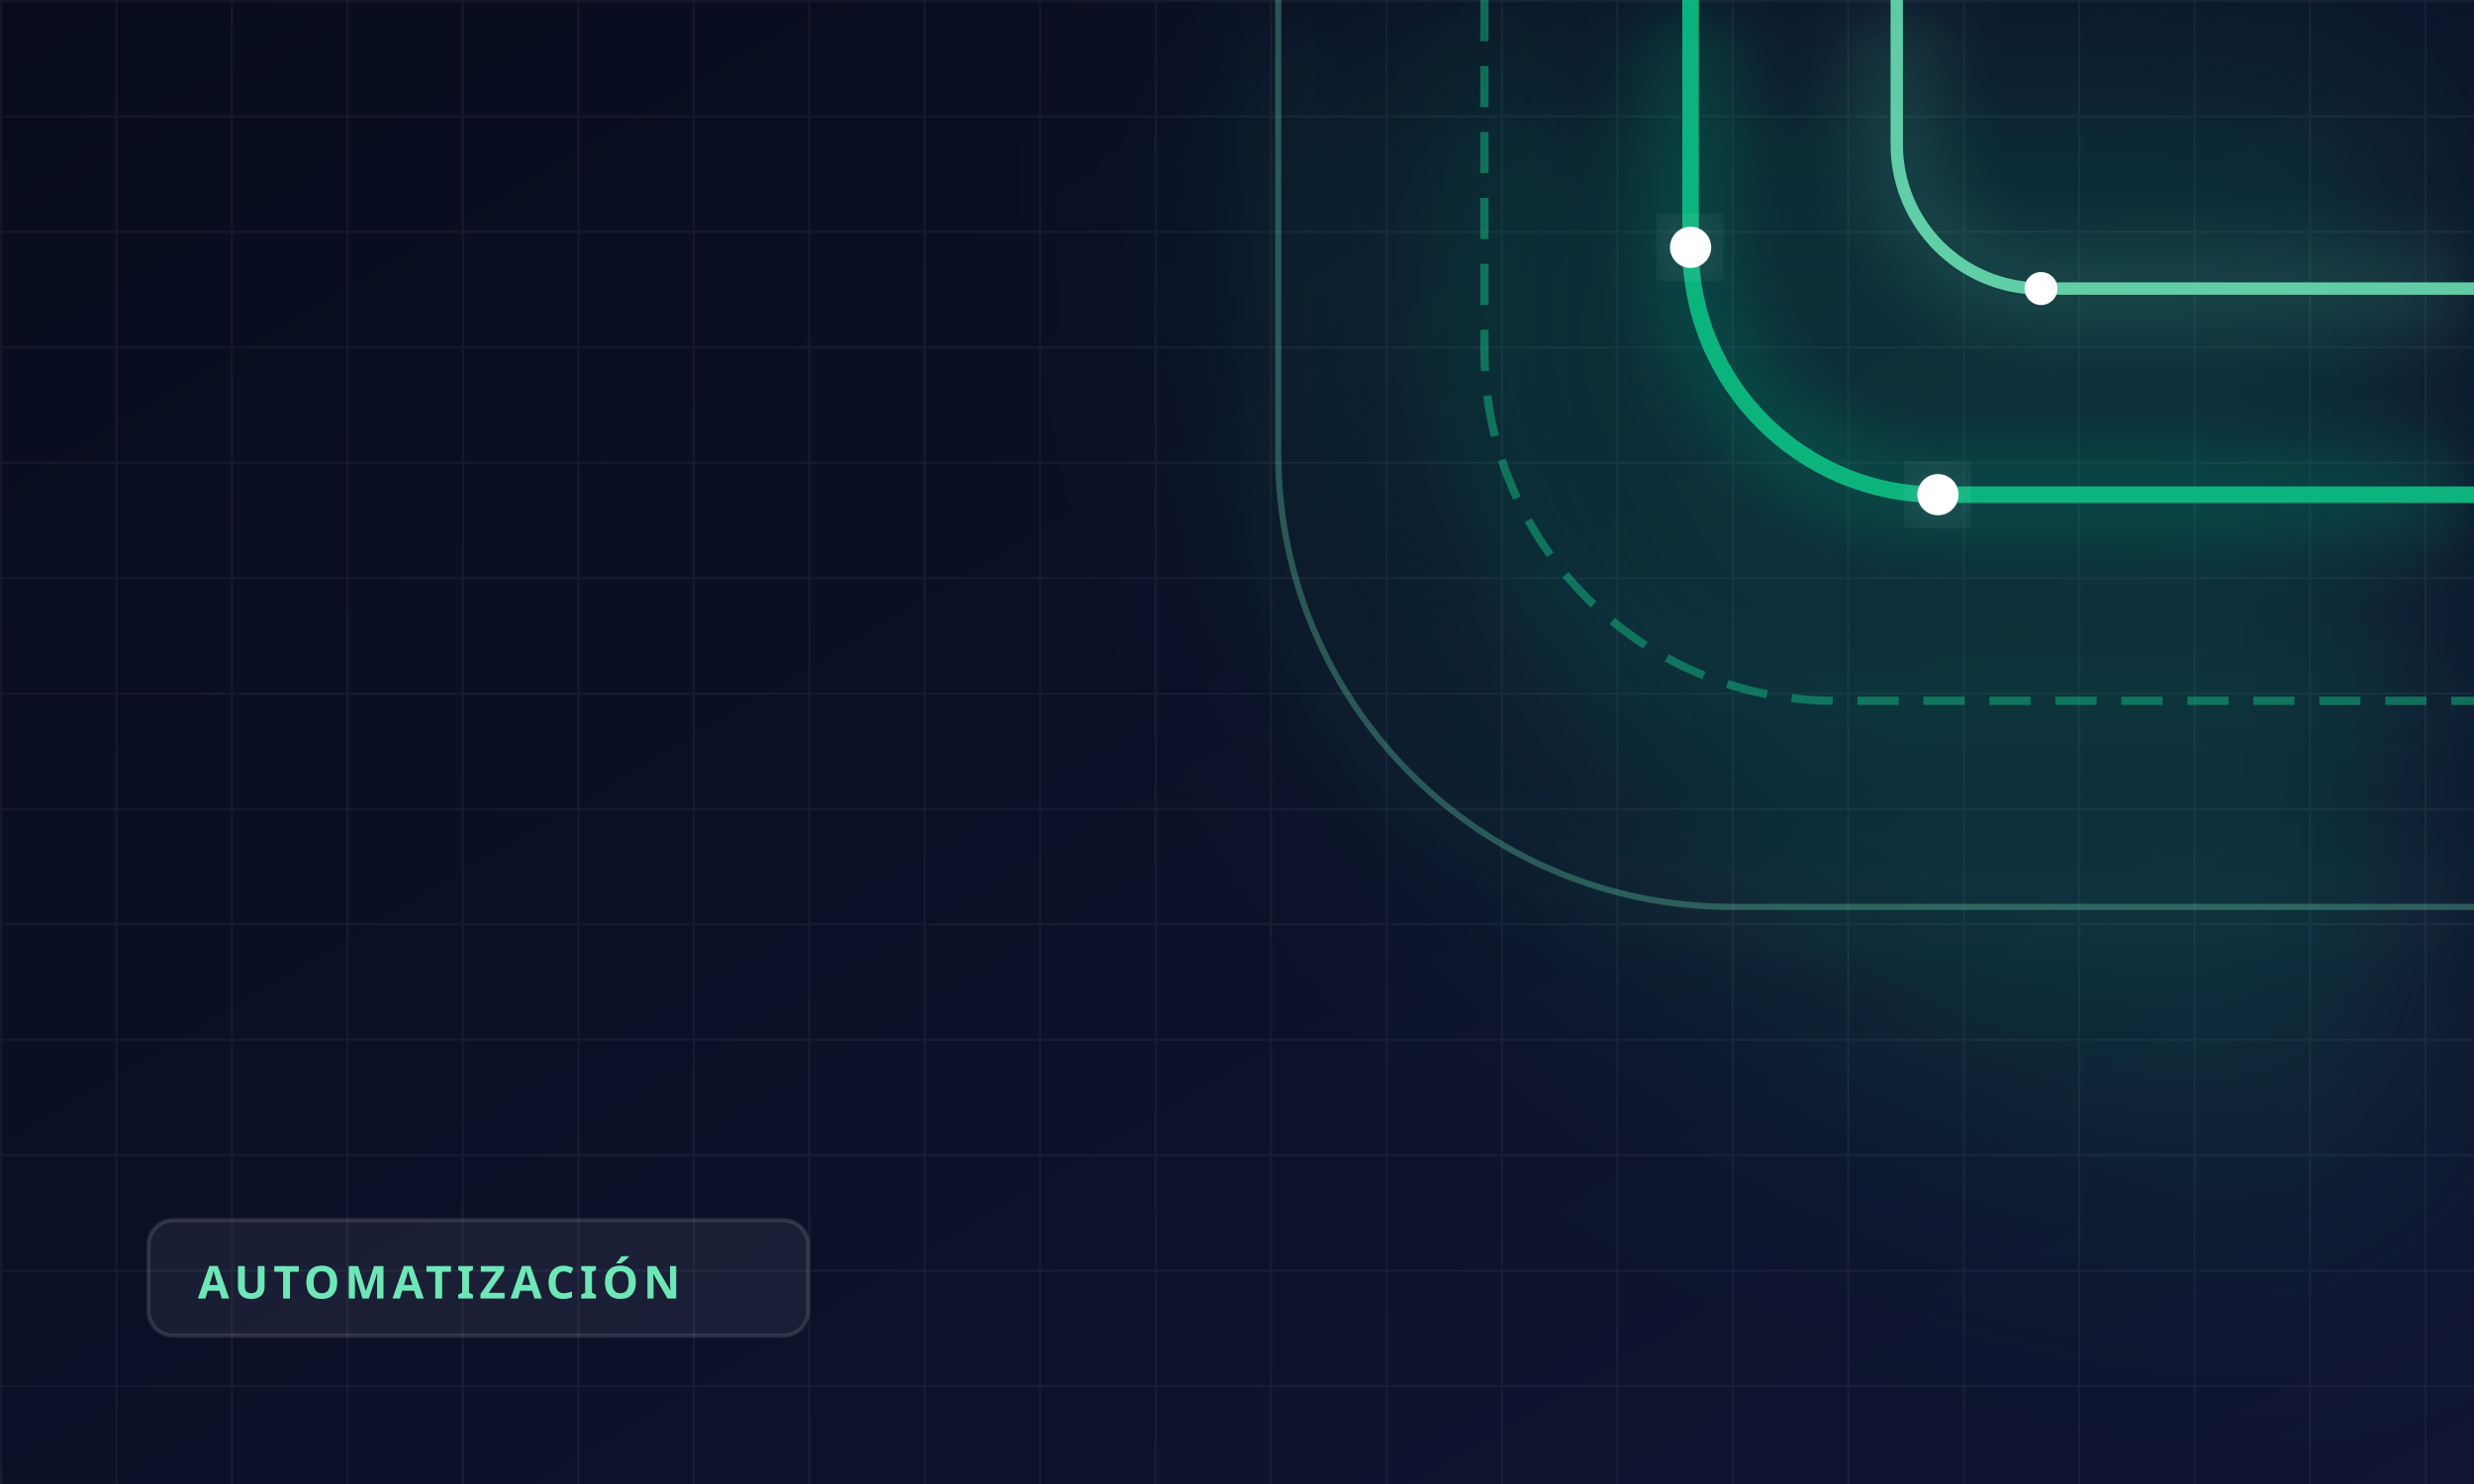
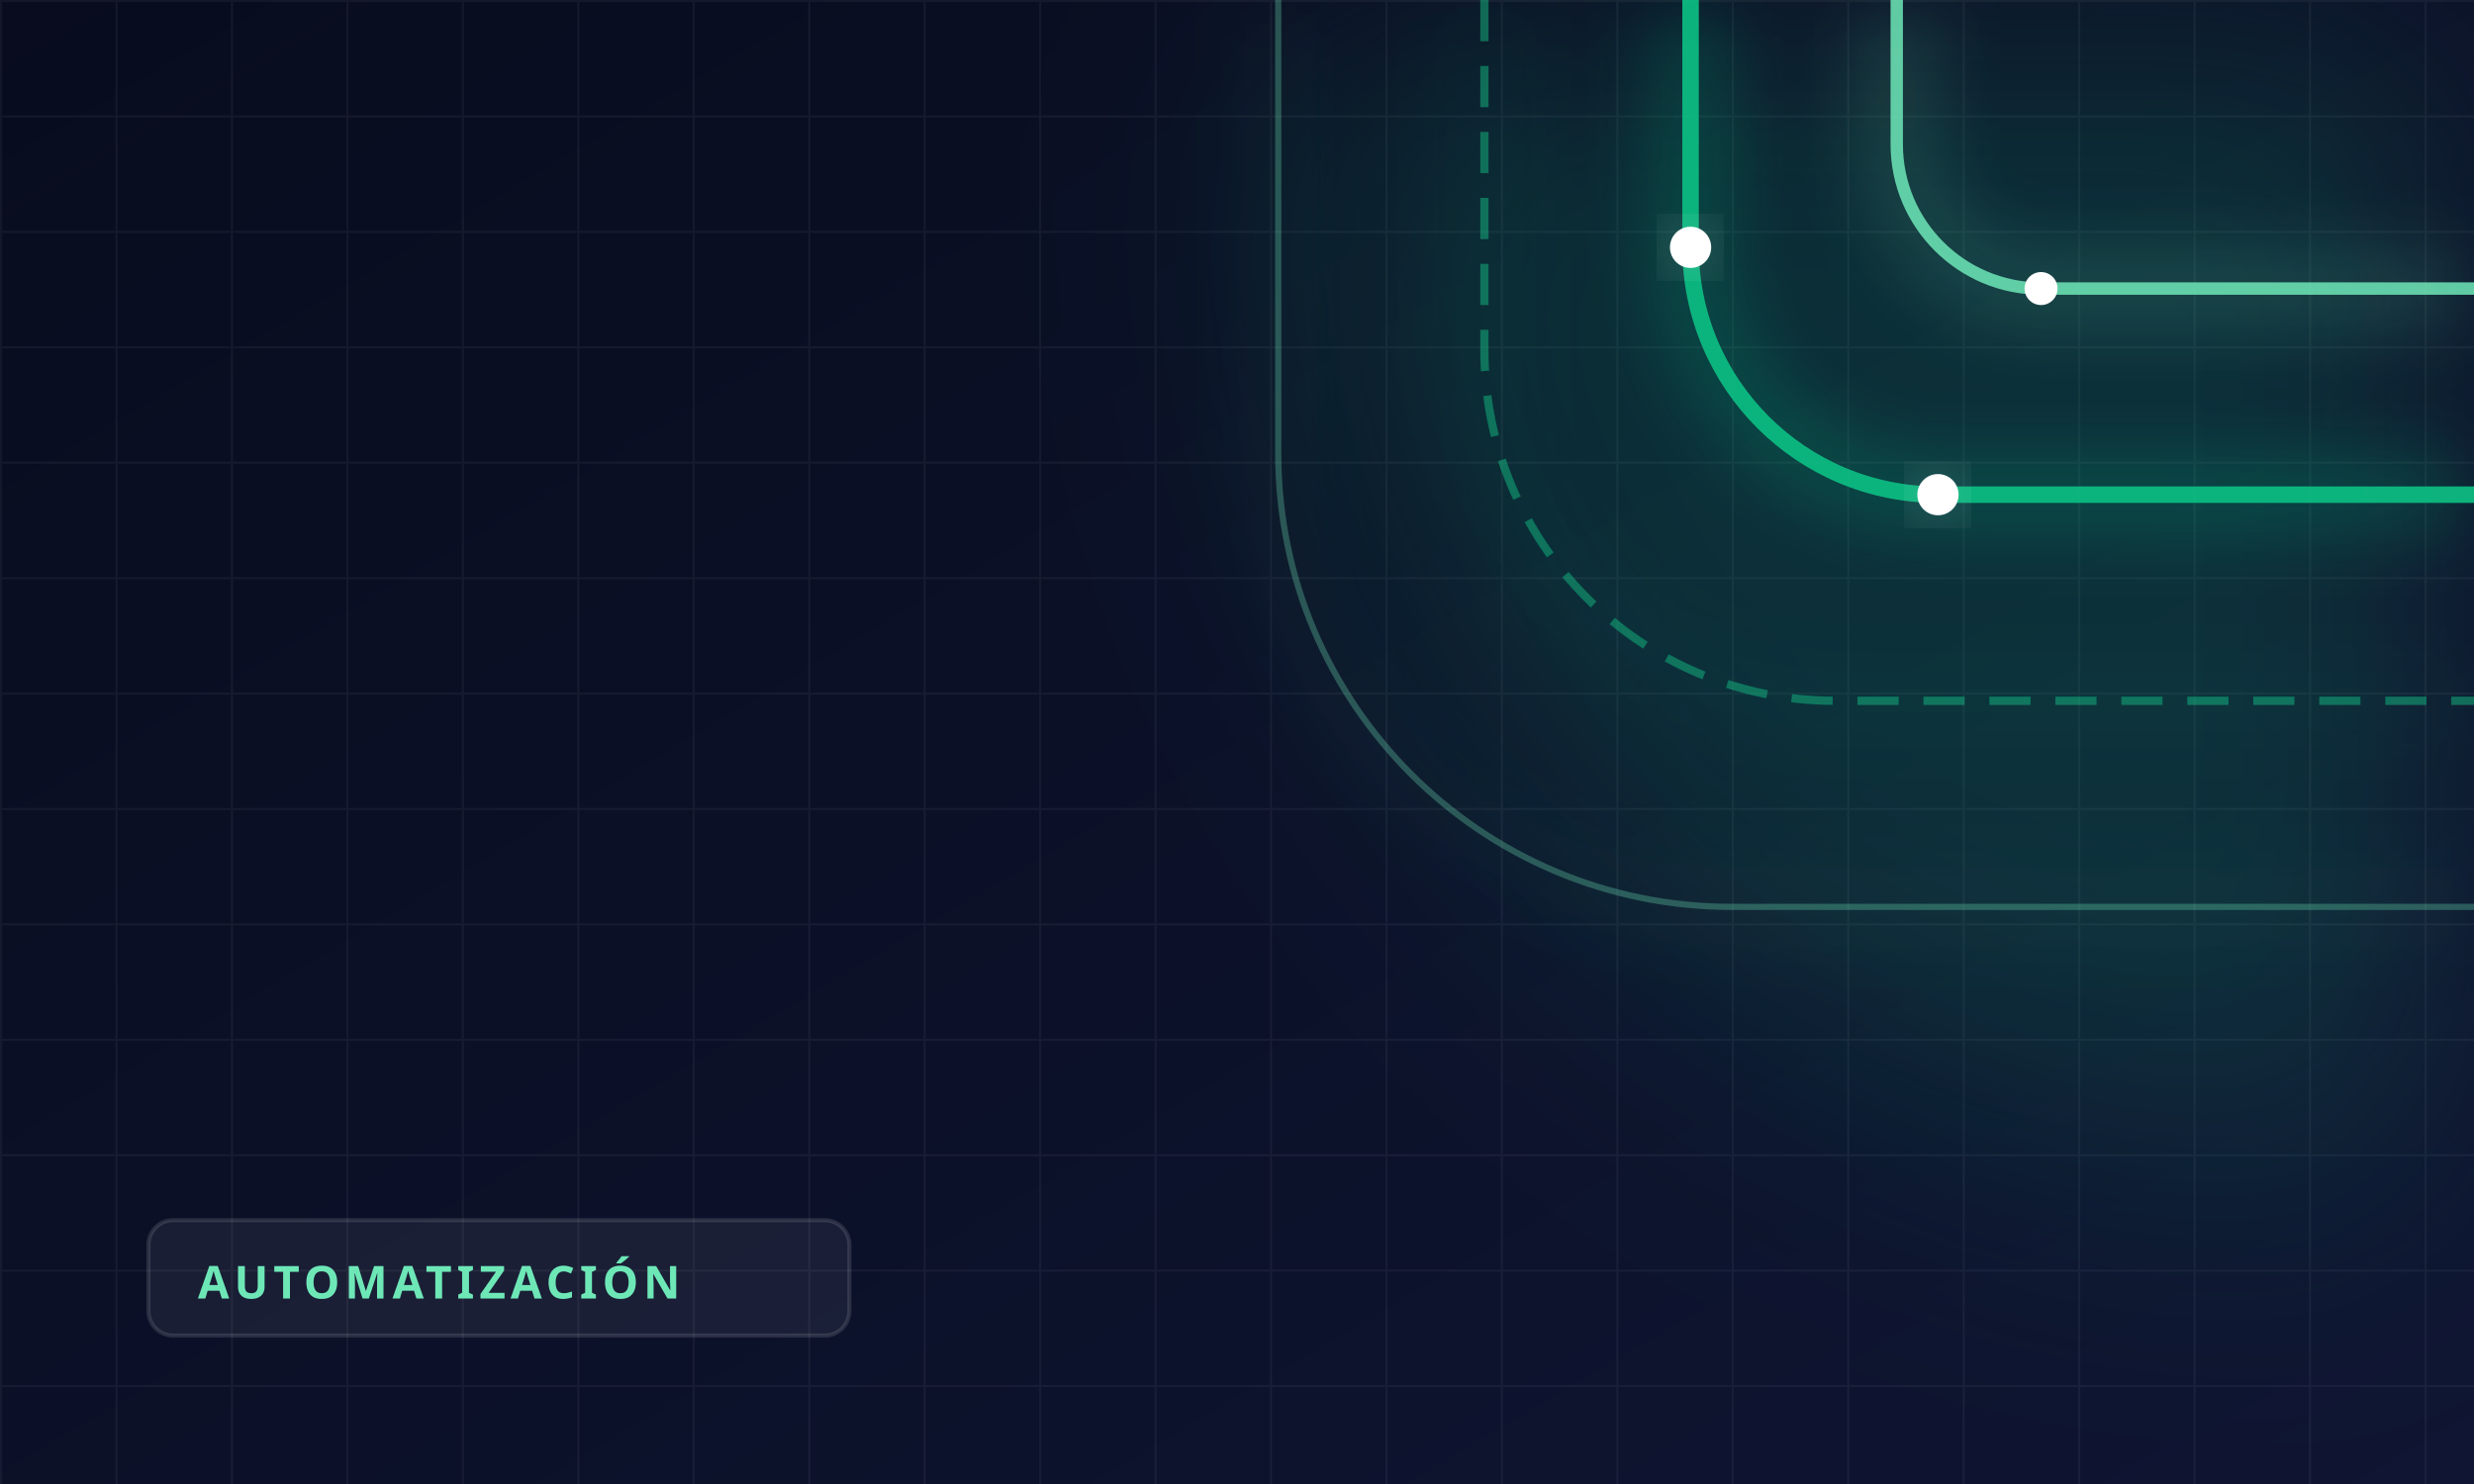
<svg xmlns="http://www.w3.org/2000/svg" viewBox="0 0 600 360" width="100%" height="100%">
  <defs>
-     <linearGradient id="bg" x1="0%" y1="0%" x2="100%" y2="100%">
+     <linearGradient id="bg_10B981" x1="0%" y1="0%" x2="100%" y2="100%">
      <stop offset="0%" stop-color="#080C1E" />
      <stop offset="100%" stop-color="#0F1532" />
    </linearGradient>
-     <filter id="glow" x="-30%" y="-30%" width="160%" height="160%">
+     <filter id="glow_10B981" x="-30%" y="-30%" width="160%" height="160%">
      <feGaussianBlur stdDeviation="10" result="blur" />
      <feMerge>
        <feMergeNode in="blur" />
        <feMergeNode in="SourceGraphic" />
      </feMerge>
    </filter>
-     <pattern id="grid" width="28" height="28" patternUnits="userSpaceOnUse">
+     <pattern id="grid_10B981" width="28" height="28" patternUnits="userSpaceOnUse">
      <path d="M 28 0 L 0 0 0 28" fill="none" stroke="rgba(255,255,255,0.05)" stroke-width="1" />
    </pattern>
  </defs>
-   <rect width="600" height="360" fill="url(#bg)" />
-   <rect width="600" height="360" fill="url(#grid)" />
+   <rect width="600" height="360" fill="url(#bg_10B981)" />
+   <rect width="600" height="360" fill="url(#grid_10B981)" />
  <circle cx="560" cy="40" r="240" fill="#10B981" opacity="0.18" filter="blur(36px)" />
-   <g filter="url(#glow)">
+   <g filter="url(#glow_10B981)">
    <path d="M 410 0 L 410 60 A 60 60 0 0 0 470 120 L 600 120" fill="none" stroke="#10B981" stroke-width="4" opacity="0.95" />
    <path d="M 460 0 L 460 35 A 35 35 0 0 0 495 70 L 600 70" fill="none" stroke="#6EE7B7" stroke-width="3" opacity="0.85" />
    <path d="M 360 0 L 360 85 A 85 85 0 0 0 445 170 L 600 170" fill="none" stroke="#10B981" stroke-width="2" opacity="0.5" stroke-dasharray="10 6" />
    <path d="M 310 0 L 310 110 A 110 110 0 0 0 420 220 L 600 220" fill="none" stroke="#6EE7B7" stroke-width="1.5" opacity="0.3" />
  </g>
-   <circle cx="410" cy="60" r="5" fill="#fff" filter="url(#glow)" />
-   <circle cx="470" cy="120" r="5" fill="#fff" filter="url(#glow)" />
+   <circle cx="410" cy="60" r="5" fill="#fff" filter="url(#glow_10B981)" />
+   <circle cx="470" cy="120" r="5" fill="#fff" filter="url(#glow_10B981)" />
  <circle cx="495" cy="70" r="4" fill="#fff" />
-   <rect x="36" y="296" width="160" height="28" rx="6" fill="rgba(255,255,255,0.06)" stroke="rgba(255,255,255,0.12)" />
+   <rect x="36" y="296" width="170" height="28" rx="6" fill="rgba(255,255,255,0.06)" stroke="rgba(255,255,255,0.12)" />
  <text x="48" y="315" font-family="'Plus Jakarta Sans', sans-serif" font-size="11" font-weight="600" fill="#6EE7B7" letter-spacing="1.2">AUTOMATIZACIÓN</text>
</svg>
